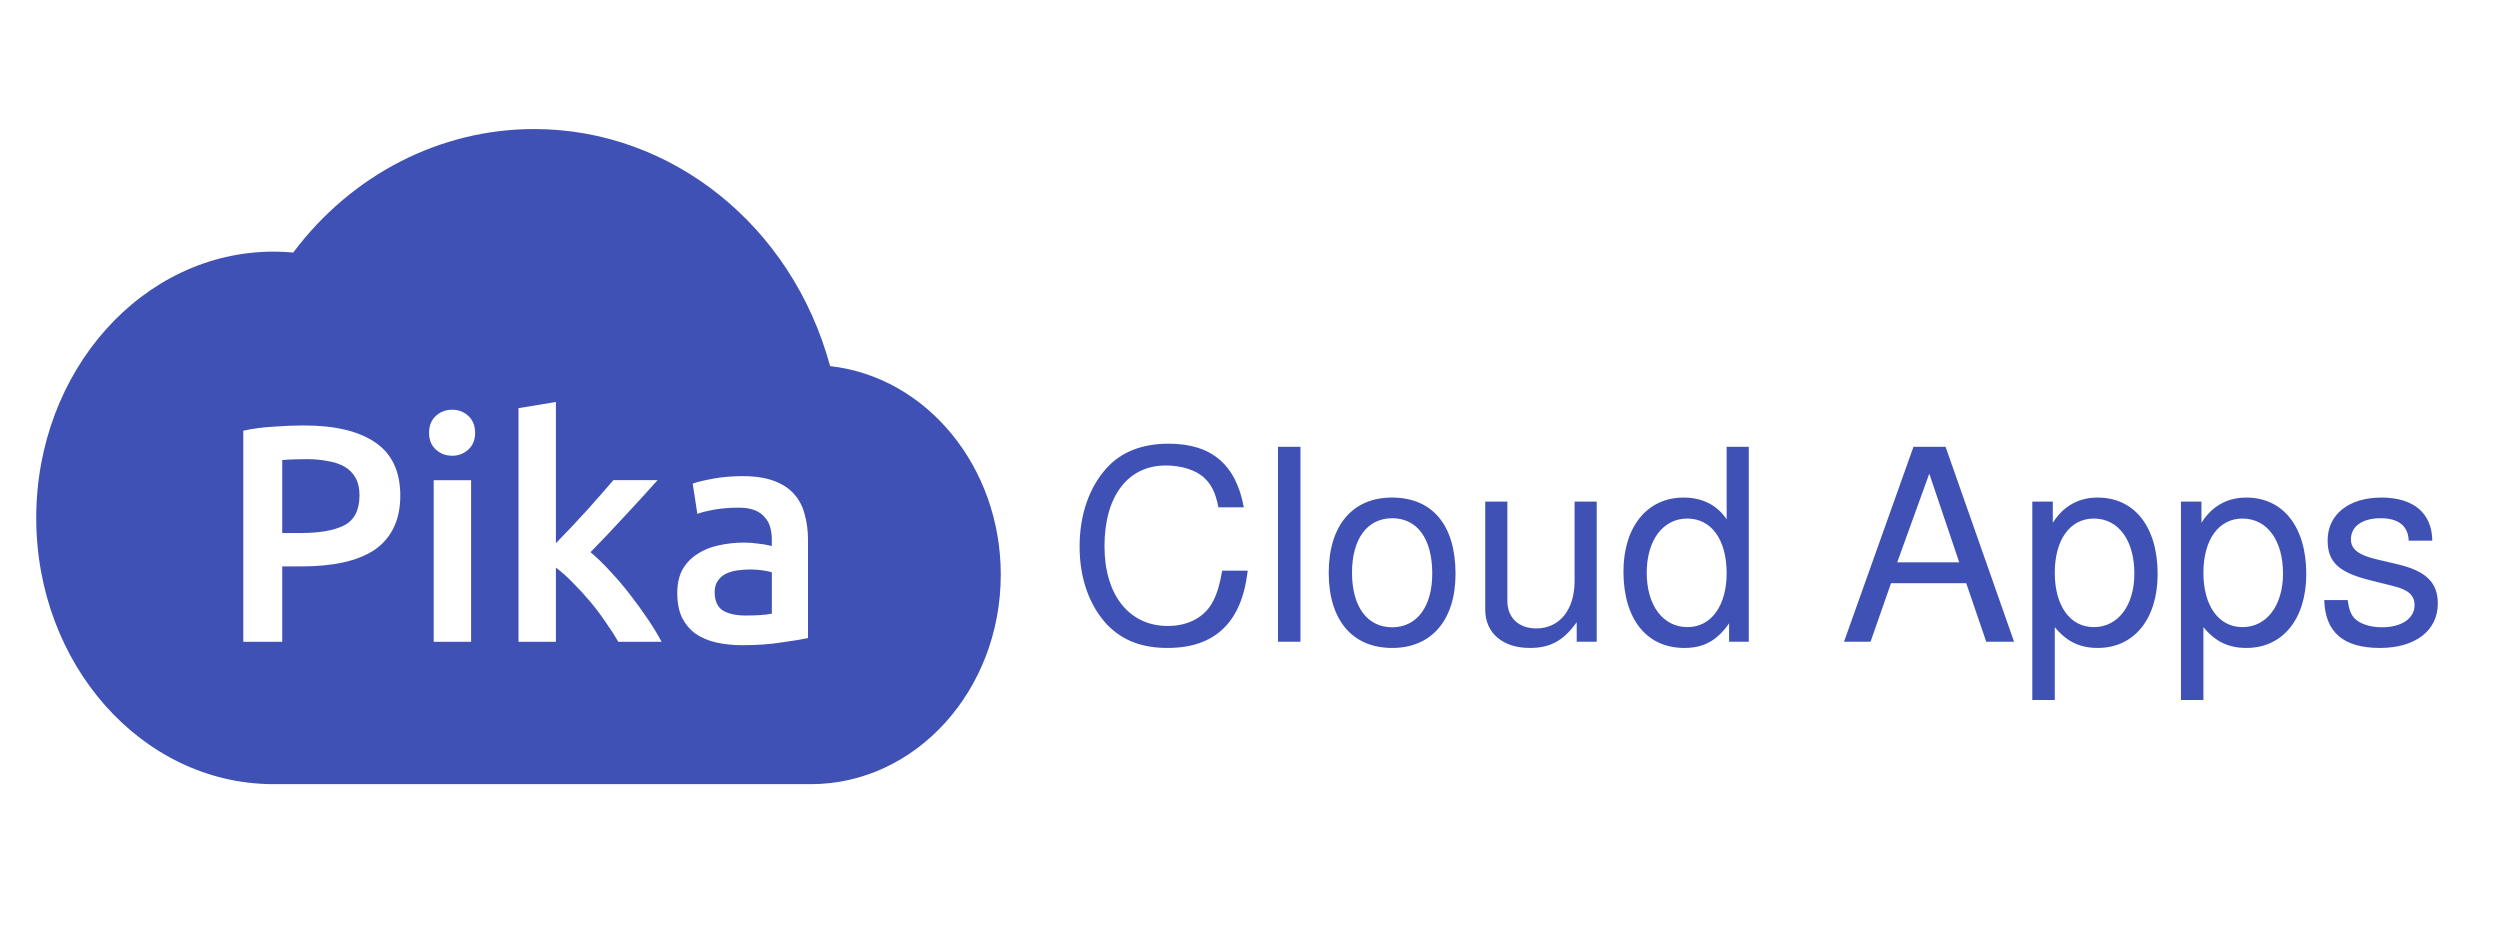
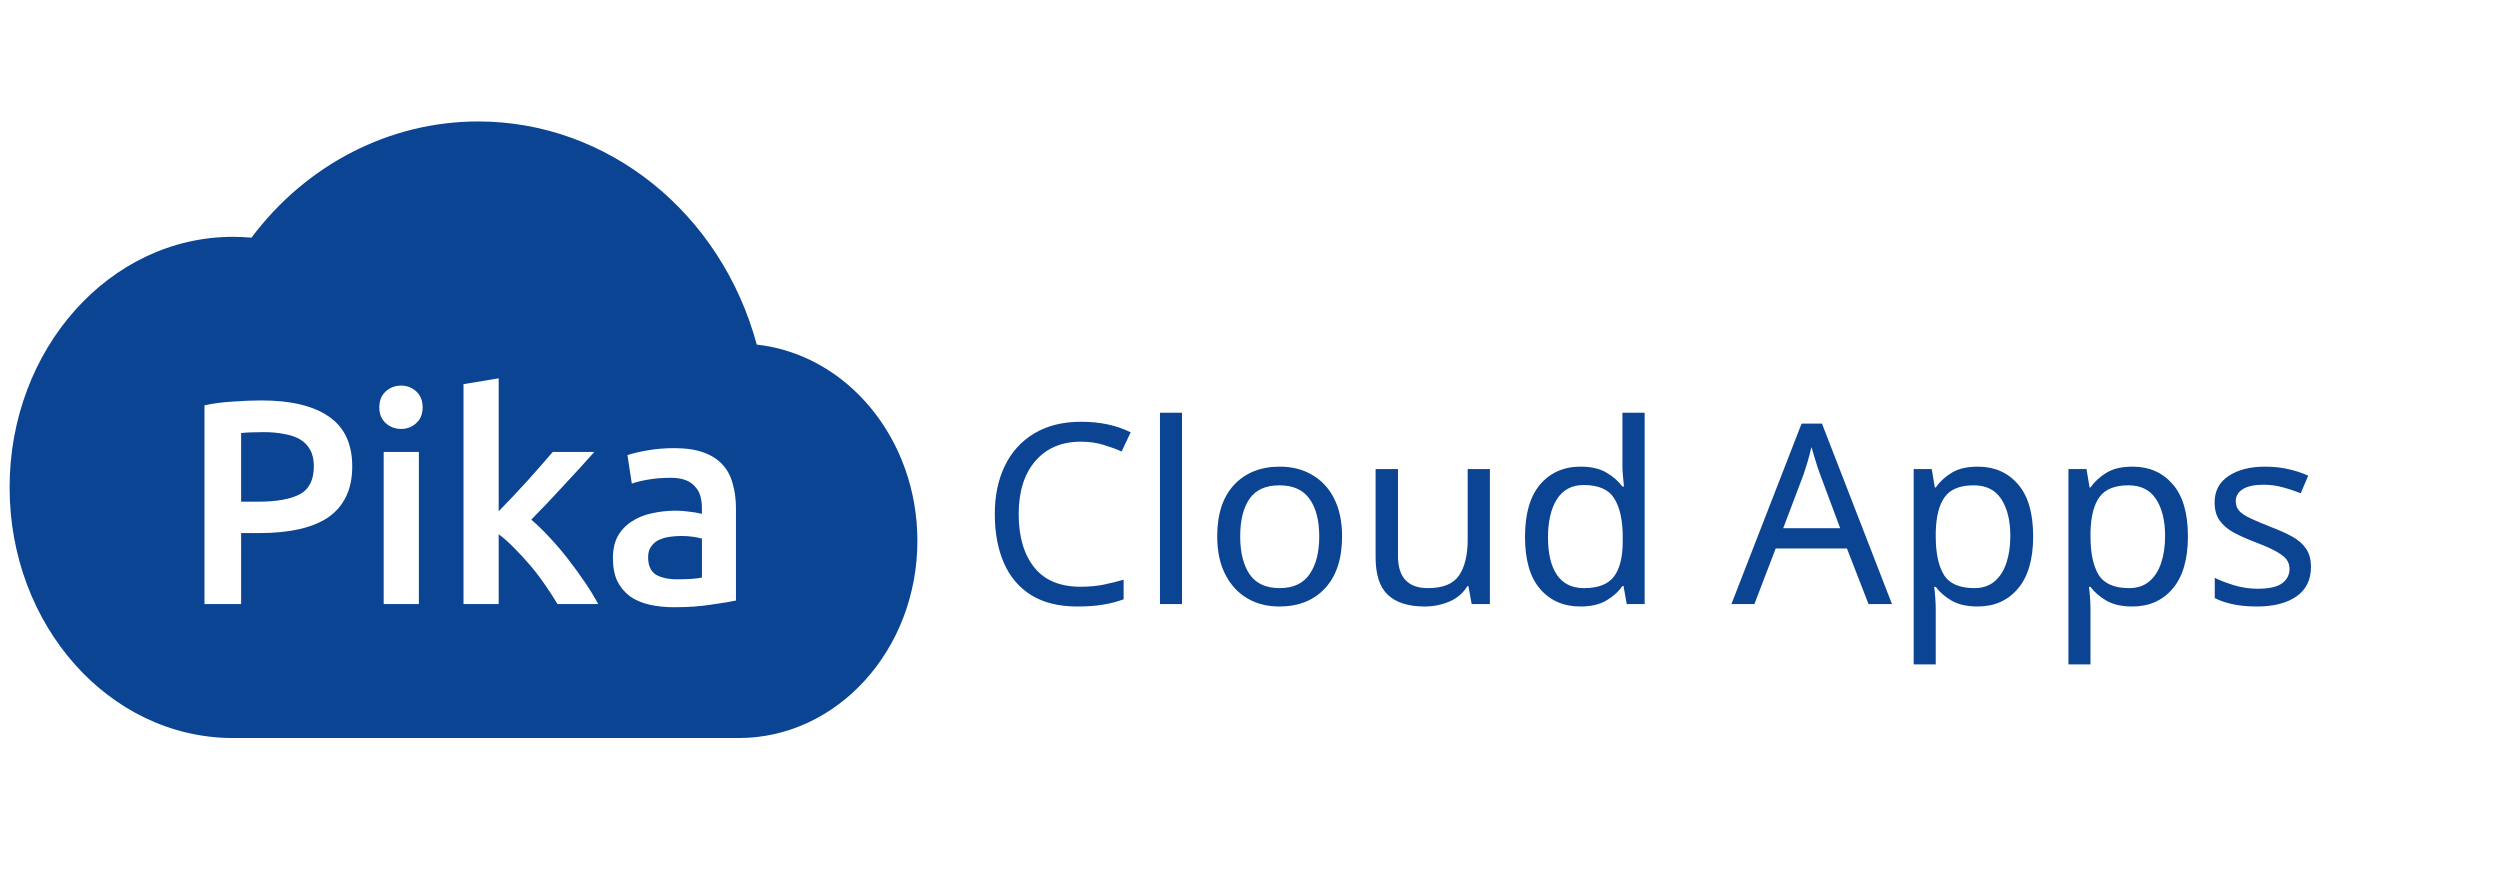
- <svg xmlns="http://www.w3.org/2000/svg" id="svg2550" version="1.1" viewBox="85 16 90 90" height="60px" width="160px">
+ <svg xmlns="http://www.w3.org/2000/svg" id="svg2550" version="1.1" viewBox="95 16 90 90" height="60px" width="170px">
  <defs id="defs2544" />
  <g id="layer1">
-     <path id="path2160-1-1-9-2" style="color:#fff;clip-rule:nonzero;display:inline;overflow:visible;visibility:visible;opacity:1;isolation:auto;color-interpolation:sRGB;color-interpolation-filters:linearRGB;solid-color:#000000;solid-opacity:1;fill:#3f51b5;fill-opacity:1;fill-rule:nonzero;stroke:none;stroke-width:0.084;stroke-linecap:round;stroke-linejoin:bevel;stroke-miterlimit:4;stroke-dasharray:none;stroke-dashoffset:0;stroke-opacity:1;marker:none;color-rendering:auto;image-rendering:auto;shape-rendering:auto;text-rendering:auto;enable-background:accumulate" d="m 61.271,28.388 h -3.67e-4 a 29.565,31.446 0 0 0 -23.121,11.855 22.793,25.562 0 0 0 -1.878,-0.087 22.793,25.562 0 0 0 -22.793,25.562 22.793,25.562 0 0 0 22.622,25.561 H 36.272 87.842 A 18.232,20.119 0 0 0 106.074,71.161 18.232,20.119 0 0 0 89.689,51.146 29.565,31.446 0 0 0 61.276,28.388 a 29.565,31.446 0 0 0 -0.005,0 z m 2.095,26.201 v 13.559 c 0.455,-0.475 0.94,-0.979 1.454,-1.513 0.514,-0.554 1.019,-1.098 1.513,-1.632 0.494,-0.554 0.959,-1.078 1.394,-1.573 0.455,-0.514 0.841,-0.959 1.157,-1.335 h 4.243 c -0.989,1.108 -2.037,2.255 -3.145,3.442 -1.088,1.187 -2.186,2.344 -3.293,3.471 0.593,0.494 1.217,1.097 1.869,1.81 0.653,0.692 1.286,1.434 1.899,2.225 0.613,0.791 1.187,1.582 1.721,2.373 0.534,0.791 0.979,1.523 1.335,2.196 H 69.36 C 69.004,76.999 68.588,76.356 68.114,75.683 67.659,75.011 67.164,74.358 66.63,73.725 66.096,73.092 65.552,72.499 64.998,71.945 64.445,71.371 63.9,70.887 63.366,70.491 V 77.612 H 59.777 V 55.182 Z m -9.951,0.742 c 0.593,0 1.108,0.198 1.543,0.594 0.435,0.396 0.653,0.939 0.653,1.632 0,0.673 -0.218,1.207 -0.653,1.602 -0.435,0.396 -0.949,0.593 -1.543,0.593 -0.613,0 -1.137,-0.198 -1.572,-0.593 -0.435,-0.396 -0.653,-0.93 -0.653,-1.602 0,-0.692 0.218,-1.236 0.653,-1.632 0.435,-0.396 0.959,-0.594 1.572,-0.594 z m -14.244,1.513 c 2.987,0 5.271,0.544 6.854,1.632 1.602,1.088 2.403,2.789 2.403,5.103 0,1.207 -0.218,2.245 -0.653,3.115 -0.415,0.851 -1.029,1.553 -1.84,2.107 -0.811,0.534 -1.8,0.929 -2.967,1.187 -1.167,0.257 -2.502,0.386 -4.005,0.386 H 37.095 V 77.612 H 33.357 V 57.348 c 0.87,-0.198 1.829,-0.326 2.878,-0.386 1.068,-0.079 2.047,-0.119 2.937,-0.119 z m 0.267,3.234 c -0.949,0 -1.731,0.029 -2.344,0.089 v 7.002 h 1.81 c 1.8,0 3.184,-0.247 4.154,-0.742 0.969,-0.514 1.454,-1.474 1.454,-2.878 0,-0.673 -0.128,-1.236 -0.386,-1.691 -0.257,-0.455 -0.613,-0.811 -1.068,-1.068 -0.455,-0.257 -0.999,-0.435 -1.632,-0.534 -0.613,-0.119 -1.276,-0.178 -1.988,-0.178 z m 41.841,1.632 c 1.187,0 2.186,0.148 2.996,0.445 0.811,0.297 1.454,0.712 1.929,1.246 0.494,0.534 0.841,1.187 1.038,1.958 0.218,0.752 0.326,1.582 0.326,2.492 v 9.405 c -0.554,0.119 -1.394,0.257 -2.522,0.415 -1.108,0.178 -2.364,0.267 -3.768,0.267 -0.93,0 -1.78,-0.089 -2.551,-0.267 -0.771,-0.178 -1.434,-0.465 -1.988,-0.86 -0.534,-0.396 -0.959,-0.91 -1.276,-1.543 -0.297,-0.633 -0.445,-1.414 -0.445,-2.344 0,-0.89 0.168,-1.642 0.504,-2.255 0.356,-0.613 0.831,-1.108 1.424,-1.483 0.593,-0.396 1.276,-0.672 2.047,-0.831 0.791,-0.178 1.612,-0.267 2.462,-0.267 0.396,0 0.811,0.03 1.246,0.089 0.435,0.04 0.9,0.118 1.394,0.237 v -0.593 c 0,-0.415 -0.049,-0.811 -0.148,-1.187 -0.099,-0.376 -0.277,-0.702 -0.534,-0.979 -0.237,-0.297 -0.564,-0.524 -0.979,-0.682 -0.396,-0.158 -0.9,-0.237 -1.513,-0.237 -0.831,0 -1.592,0.059 -2.285,0.178 -0.692,0.119 -1.256,0.257 -1.691,0.416 l -0.445,-2.908 c 0.455,-0.158 1.118,-0.317 1.988,-0.475 0.87,-0.158 1.8,-0.237 2.789,-0.237 z m -29.644,0.386 h 3.59 V 77.612 h -3.59 z m 30.356,8.574 c -0.396,0 -0.801,0.03 -1.217,0.089 -0.396,0.059 -0.762,0.168 -1.098,0.326 -0.316,0.158 -0.573,0.386 -0.771,0.682 -0.198,0.277 -0.297,0.633 -0.297,1.068 0,0.851 0.267,1.444 0.801,1.78 0.534,0.316 1.256,0.475 2.166,0.475 1.108,0 1.948,-0.059 2.522,-0.178 v -3.976 c -0.198,-0.059 -0.485,-0.119 -0.86,-0.178 -0.376,-0.059 -0.791,-0.089 -1.246,-0.089 z" />
-     <text id="text2111-59-5-2-53-2-8-9" y="77.612" x="112.405" style="font-style:normal;font-weight:normal;font-size:25.669px;line-height:18.543px;font-family:Helvetica;letter-spacing:0px;word-spacing:0px;fill:#3f51b5;fill-opacity:1;stroke:none;stroke-width:0.742px;stroke-linecap:butt;stroke-linejoin:miter;stroke-opacity:1" xml:space="preserve">
+     <path id="path2160-1-1-9-2" style="color:#fff;clip-rule:nonzero;display:inline;overflow:visible;visibility:visible;opacity:1;isolation:auto;color-interpolation:sRGB;color-interpolation-filters:linearRGB;solid-color:#000000;solid-opacity:1;fill:#0A4492;fill-opacity:1;fill-rule:nonzero;stroke:none;stroke-width:0.084;stroke-linecap:round;stroke-linejoin:bevel;stroke-miterlimit:4;stroke-dasharray:none;stroke-dashoffset:0;stroke-opacity:1;marker:none;color-rendering:auto;image-rendering:auto;shape-rendering:auto;text-rendering:auto;enable-background:accumulate" d="m 61.271,28.388 h -3.67e-4 a 29.565,31.446 0 0 0 -23.121,11.855 22.793,25.562 0 0 0 -1.878,-0.087 22.793,25.562 0 0 0 -22.793,25.562 22.793,25.562 0 0 0 22.622,25.561 H 36.272 87.842 A 18.232,20.119 0 0 0 106.074,71.161 18.232,20.119 0 0 0 89.689,51.146 29.565,31.446 0 0 0 61.276,28.388 a 29.565,31.446 0 0 0 -0.005,0 z m 2.095,26.201 v 13.559 c 0.455,-0.475 0.94,-0.979 1.454,-1.513 0.514,-0.554 1.019,-1.098 1.513,-1.632 0.494,-0.554 0.959,-1.078 1.394,-1.573 0.455,-0.514 0.841,-0.959 1.157,-1.335 h 4.243 c -0.989,1.108 -2.037,2.255 -3.145,3.442 -1.088,1.187 -2.186,2.344 -3.293,3.471 0.593,0.494 1.217,1.097 1.869,1.81 0.653,0.692 1.286,1.434 1.899,2.225 0.613,0.791 1.187,1.582 1.721,2.373 0.534,0.791 0.979,1.523 1.335,2.196 H 69.36 C 69.004,76.999 68.588,76.356 68.114,75.683 67.659,75.011 67.164,74.358 66.63,73.725 66.096,73.092 65.552,72.499 64.998,71.945 64.445,71.371 63.9,70.887 63.366,70.491 V 77.612 H 59.777 V 55.182 Z m -9.951,0.742 c 0.593,0 1.108,0.198 1.543,0.594 0.435,0.396 0.653,0.939 0.653,1.632 0,0.673 -0.218,1.207 -0.653,1.602 -0.435,0.396 -0.949,0.593 -1.543,0.593 -0.613,0 -1.137,-0.198 -1.572,-0.593 -0.435,-0.396 -0.653,-0.93 -0.653,-1.602 0,-0.692 0.218,-1.236 0.653,-1.632 0.435,-0.396 0.959,-0.594 1.572,-0.594 z m -14.244,1.513 c 2.987,0 5.271,0.544 6.854,1.632 1.602,1.088 2.403,2.789 2.403,5.103 0,1.207 -0.218,2.245 -0.653,3.115 -0.415,0.851 -1.029,1.553 -1.84,2.107 -0.811,0.534 -1.8,0.929 -2.967,1.187 -1.167,0.257 -2.502,0.386 -4.005,0.386 H 37.095 V 77.612 H 33.357 V 57.348 c 0.87,-0.198 1.829,-0.326 2.878,-0.386 1.068,-0.079 2.047,-0.119 2.937,-0.119 z m 0.267,3.234 c -0.949,0 -1.731,0.029 -2.344,0.089 v 7.002 h 1.81 c 1.8,0 3.184,-0.247 4.154,-0.742 0.969,-0.514 1.454,-1.474 1.454,-2.878 0,-0.673 -0.128,-1.236 -0.386,-1.691 -0.257,-0.455 -0.613,-0.811 -1.068,-1.068 -0.455,-0.257 -0.999,-0.435 -1.632,-0.534 -0.613,-0.119 -1.276,-0.178 -1.988,-0.178 z m 41.841,1.632 c 1.187,0 2.186,0.148 2.996,0.445 0.811,0.297 1.454,0.712 1.929,1.246 0.494,0.534 0.841,1.187 1.038,1.958 0.218,0.752 0.326,1.582 0.326,2.492 v 9.405 c -0.554,0.119 -1.394,0.257 -2.522,0.415 -1.108,0.178 -2.364,0.267 -3.768,0.267 -0.93,0 -1.78,-0.089 -2.551,-0.267 -0.771,-0.178 -1.434,-0.465 -1.988,-0.86 -0.534,-0.396 -0.959,-0.91 -1.276,-1.543 -0.297,-0.633 -0.445,-1.414 -0.445,-2.344 0,-0.89 0.168,-1.642 0.504,-2.255 0.356,-0.613 0.831,-1.108 1.424,-1.483 0.593,-0.396 1.276,-0.672 2.047,-0.831 0.791,-0.178 1.612,-0.267 2.462,-0.267 0.396,0 0.811,0.03 1.246,0.089 0.435,0.04 0.9,0.118 1.394,0.237 v -0.593 c 0,-0.415 -0.049,-0.811 -0.148,-1.187 -0.099,-0.376 -0.277,-0.702 -0.534,-0.979 -0.237,-0.297 -0.564,-0.524 -0.979,-0.682 -0.396,-0.158 -0.9,-0.237 -1.513,-0.237 -0.831,0 -1.592,0.059 -2.285,0.178 -0.692,0.119 -1.256,0.257 -1.691,0.416 l -0.445,-2.908 c 0.455,-0.158 1.118,-0.317 1.988,-0.475 0.87,-0.158 1.8,-0.237 2.789,-0.237 z m -29.644,0.386 h 3.59 V 77.612 h -3.59 z m 30.356,8.574 c -0.396,0 -0.801,0.03 -1.217,0.089 -0.396,0.059 -0.762,0.168 -1.098,0.326 -0.316,0.158 -0.573,0.386 -0.771,0.682 -0.198,0.277 -0.297,0.633 -0.297,1.068 0,0.851 0.267,1.444 0.801,1.78 0.534,0.316 1.256,0.475 2.166,0.475 1.108,0 1.948,-0.059 2.522,-0.178 v -3.976 c -0.198,-0.059 -0.485,-0.119 -0.86,-0.178 -0.376,-0.059 -0.791,-0.089 -1.246,-0.089 z" />
+     <text id="text2111-59-5-2-53-2-8-9" y="77.612" x="112.405" style="font-style:normal;font-weight:normal;font-size:25.669px;line-height:18.543px;font-family:IBM Plex Mono;letter-spacing:0px;word-spacing:0px;fill:#0A4492;fill-opacity:1;stroke:none;stroke-width:0.742px;stroke-linecap:butt;stroke-linejoin:miter;stroke-opacity:1" xml:space="preserve">
      <tspan y="77.612" x="112.405" id="tspan2109-2-6-8-6-3-2-1">Cloud Apps</tspan>
    </text>
  </g>
</svg>
